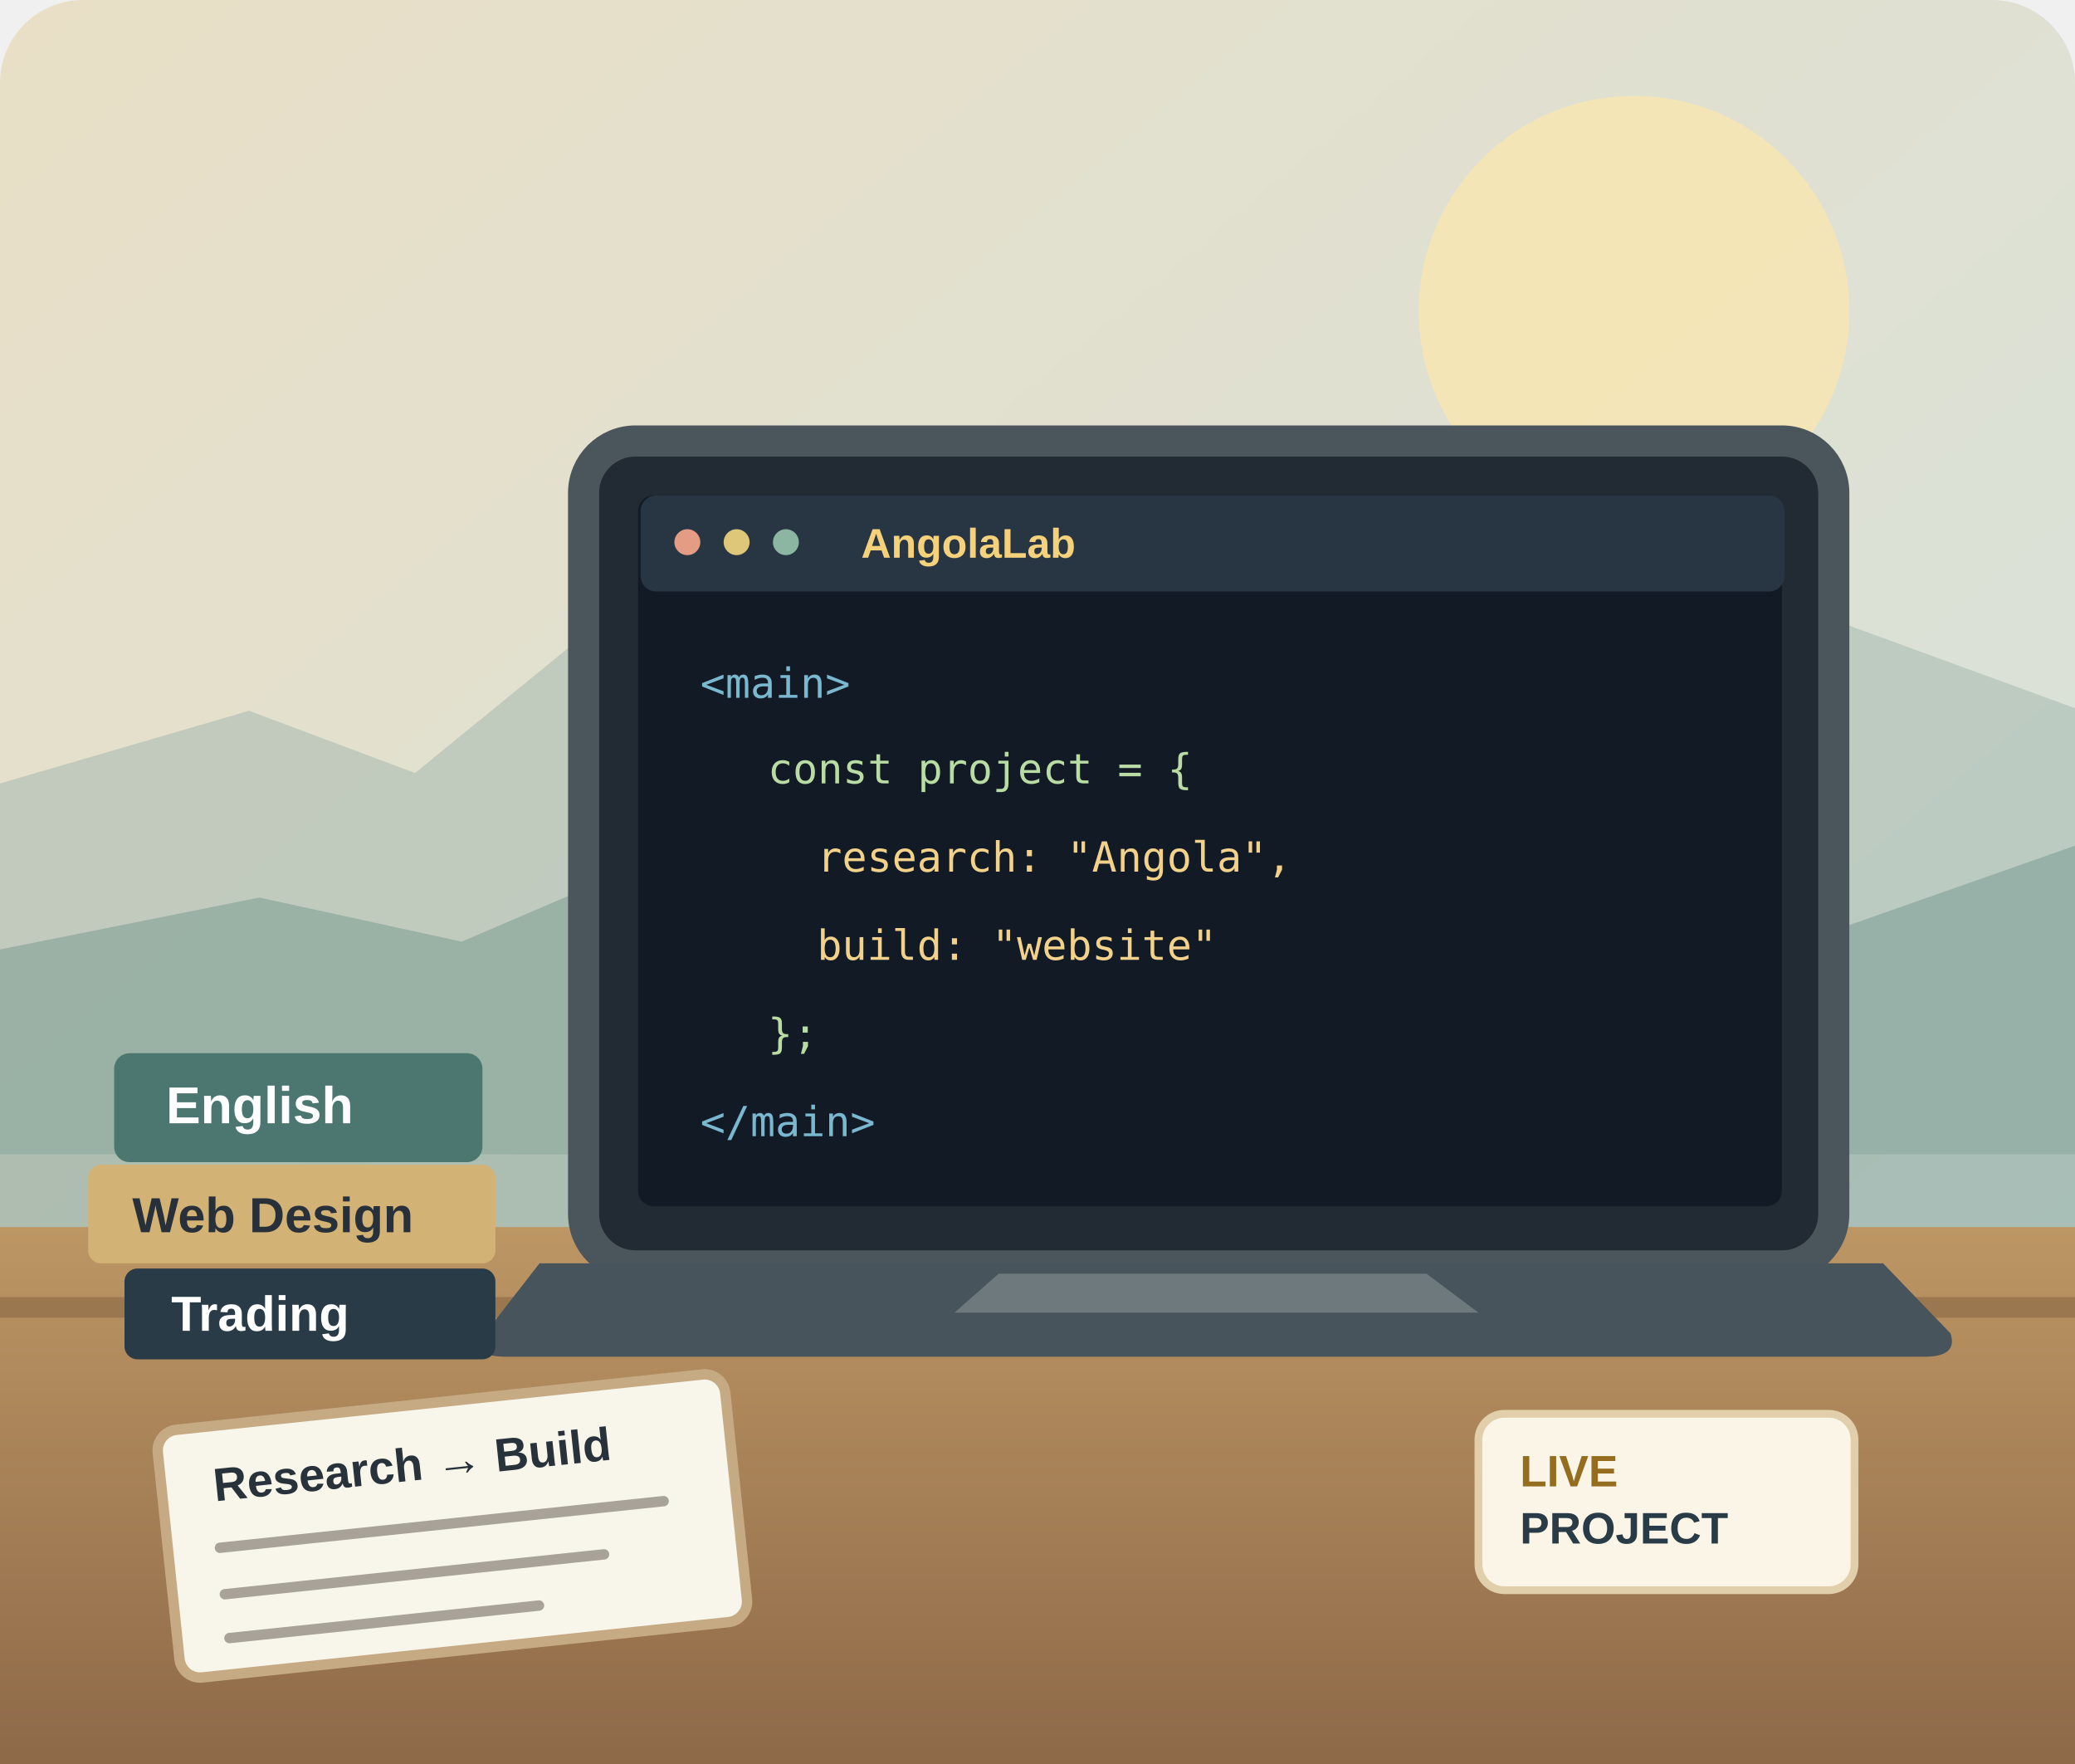
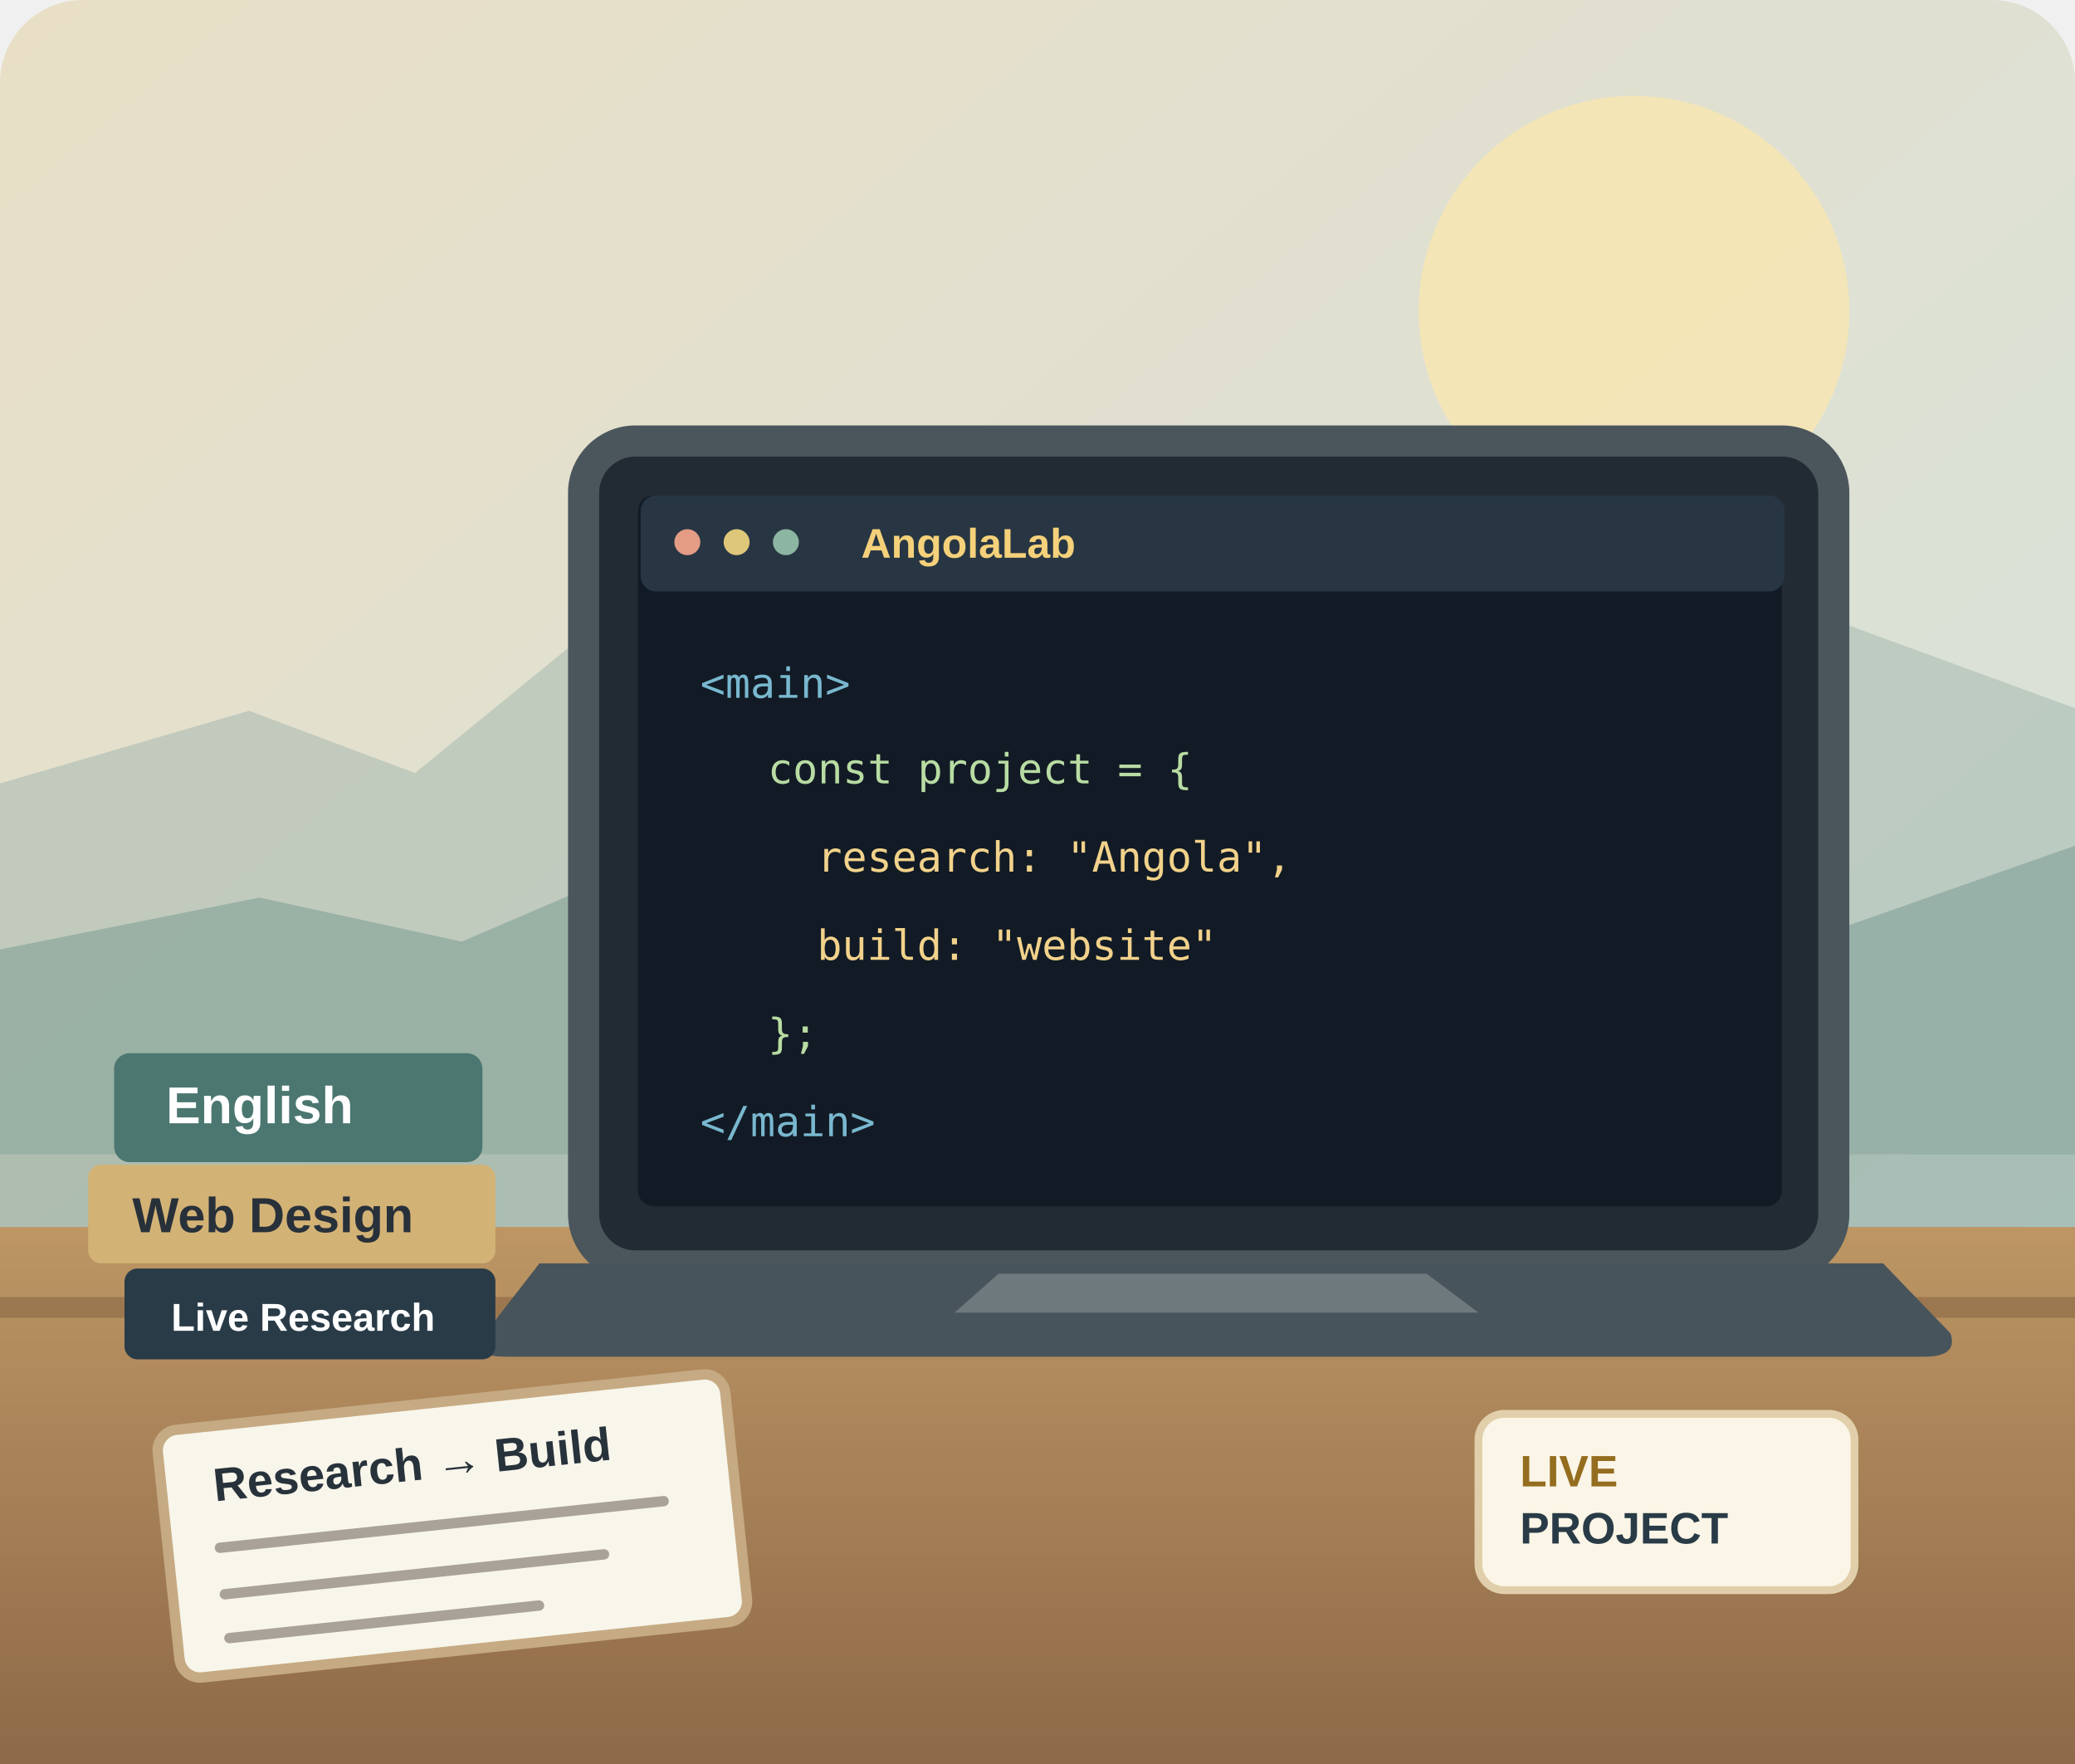
<svg xmlns="http://www.w3.org/2000/svg" viewBox="0 0 800 680" role="img" aria-labelledby="title desc">
  <defs>
    <linearGradient id="sky" x2="1" y2="1">
      <stop stop-color="#e9dfc6" />
      <stop offset="1" stop-color="#d4e2df" />
    </linearGradient>
    <linearGradient id="desk" x2="0" y2="1">
      <stop stop-color="#bd9664" />
      <stop offset="1" stop-color="#8e6948" />
    </linearGradient>
  </defs>
  <rect width="800" height="680" rx="32" fill="url(#sky)" />
  <circle cx="630" cy="120" r="83" fill="#f9e6b0" opacity=".8" />
  <path d="M0 302 96 274 160 298 236 236 313 271 389 211 474 280 550 240 630 281 707 239 800 273V445H0Z" fill="#a2b6ad" opacity=".52" />
  <path d="M0 366 100 346 178 363 262 327 349 357 435 313 524 352 620 326 709 358 800 326V477H0Z" fill="#698f87" opacity=".43" />
  <rect x="0" y="473" width="800" height="207" fill="url(#desk)" />
  <path d="M0 504H800" stroke="#735338" stroke-width="8" opacity=".4" />
  <rect x="225" y="170" width="482" height="318" rx="20" fill="#222b33" stroke="#4b565c" stroke-width="12" />
  <rect x="246" y="191" width="441" height="274" rx="6" fill="#121b25" />
  <rect x="247" y="191" width="441" height="37" rx="6" fill="#283643" />
  <circle cx="265" cy="209" r="5" fill="#e49c85" />
  <circle cx="284" cy="209" r="5" fill="#dfc77a" />
  <circle cx="303" cy="209" r="5" fill="#8cb6a2" />
  <text x="332" y="215" font-family="Arial,sans-serif" font-size="16" font-weight="bold" fill="#f4d17a">AngolaLab</text>
  <text x="270" y="269" font-family="monospace" font-size="16" fill="#79b8cf">&lt;main&gt;</text>
  <text x="296" y="302" font-family="monospace" font-size="16" fill="#b8dca3">const project = {</text>
  <text x="315" y="336" font-family="monospace" font-size="16" fill="#f2d28b">research: "Angola",</text>
  <text x="315" y="370" font-family="monospace" font-size="16" fill="#f2d28b">build: "website"</text>
  <text x="296" y="404" font-family="monospace" font-size="16" fill="#b8dca3">};</text>
  <text x="270" y="438" font-family="monospace" font-size="16" fill="#79b8cf">&lt;/main&gt;</text>
  <path d="M208 487H726L752 514Q755 523 742 523H195Q181 523 187 514Z" fill="#48545b" />
  <path d="M385 491H550L570 506H368Z" fill="#6d797d" />
  <rect x="44" y="406" width="142" height="42" rx="6" fill="#4c7771" />
  <rect x="34" y="449" width="157" height="38" rx="5" fill="#d3b276" />
  <rect x="48" y="489" width="143" height="35" rx="5" fill="#293b47" />
  <text x="64" y="433" font-family="Arial,sans-serif" font-size="20" font-weight="bold" fill="#fff">English</text>
  <text x="51" y="475" font-family="Arial,sans-serif" font-size="19" font-weight="bold" fill="#28313a">Web Design</text>
-   <text x="66" y="513" font-family="Arial,sans-serif" font-size="19" font-weight="bold" fill="#fff">Trading</text>
+   <text x="66" y="513" font-family="Arial,sans-serif" font-size="15" font-weight="bold" fill="#fff">Live Research</text>
  <g transform="translate(60 552) rotate(-6)">
    <rect width="220" height="96" rx="8" fill="#f8f5ea" stroke="#c5aa83" stroke-width="4" />
    <text x="20" y="29" font-family="Arial,sans-serif" font-size="18" font-weight="bold" fill="#27323b">Research → Build</text>
    <path d="M20 47H192M20 65H167M20 82H140" stroke="#a8a298" stroke-width="4" stroke-linecap="round" />
  </g>
  <g transform="translate(570 545)">
    <rect width="145" height="68" rx="10" fill="#faf5e6" stroke="#e0cfaa" stroke-width="3" />
    <text x="16" y="28" font-family="Arial,sans-serif" font-size="17" font-weight="bold" fill="#946d1f">LIVE</text>
    <text x="16" y="50" font-family="Arial,sans-serif" font-size="17" font-weight="bold" fill="#293b47">PROJECT</text>
  </g>
</svg>
